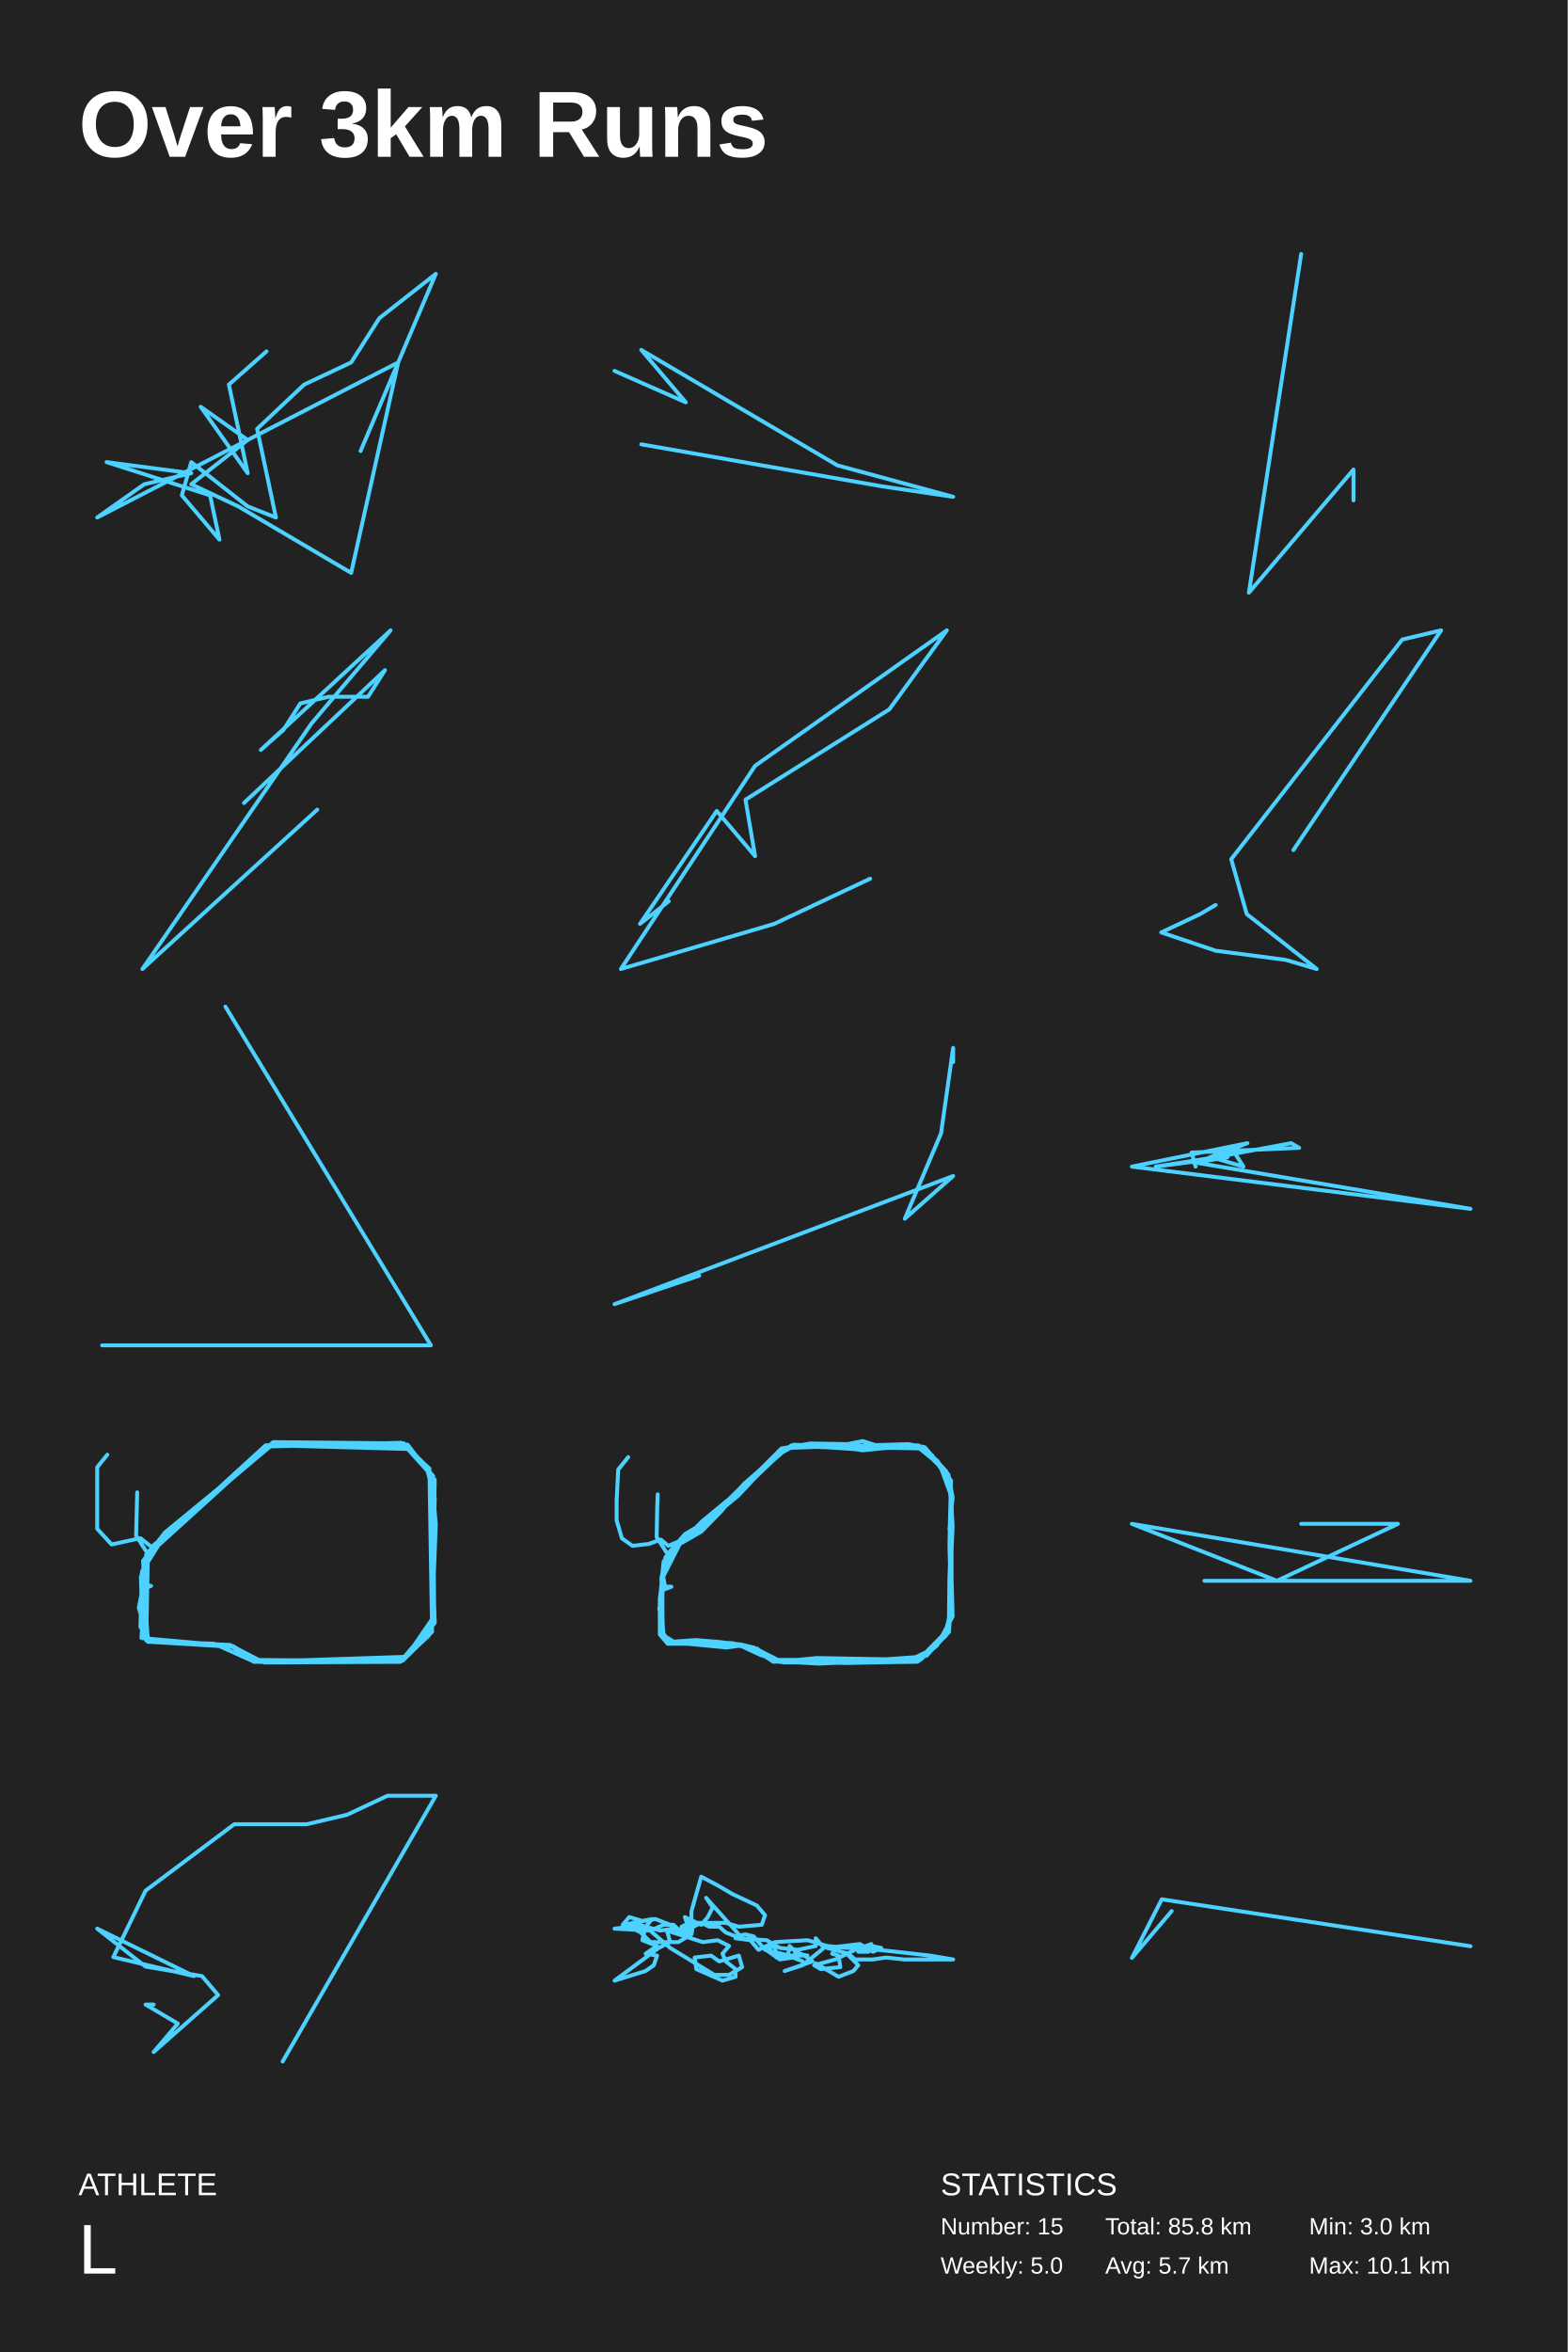
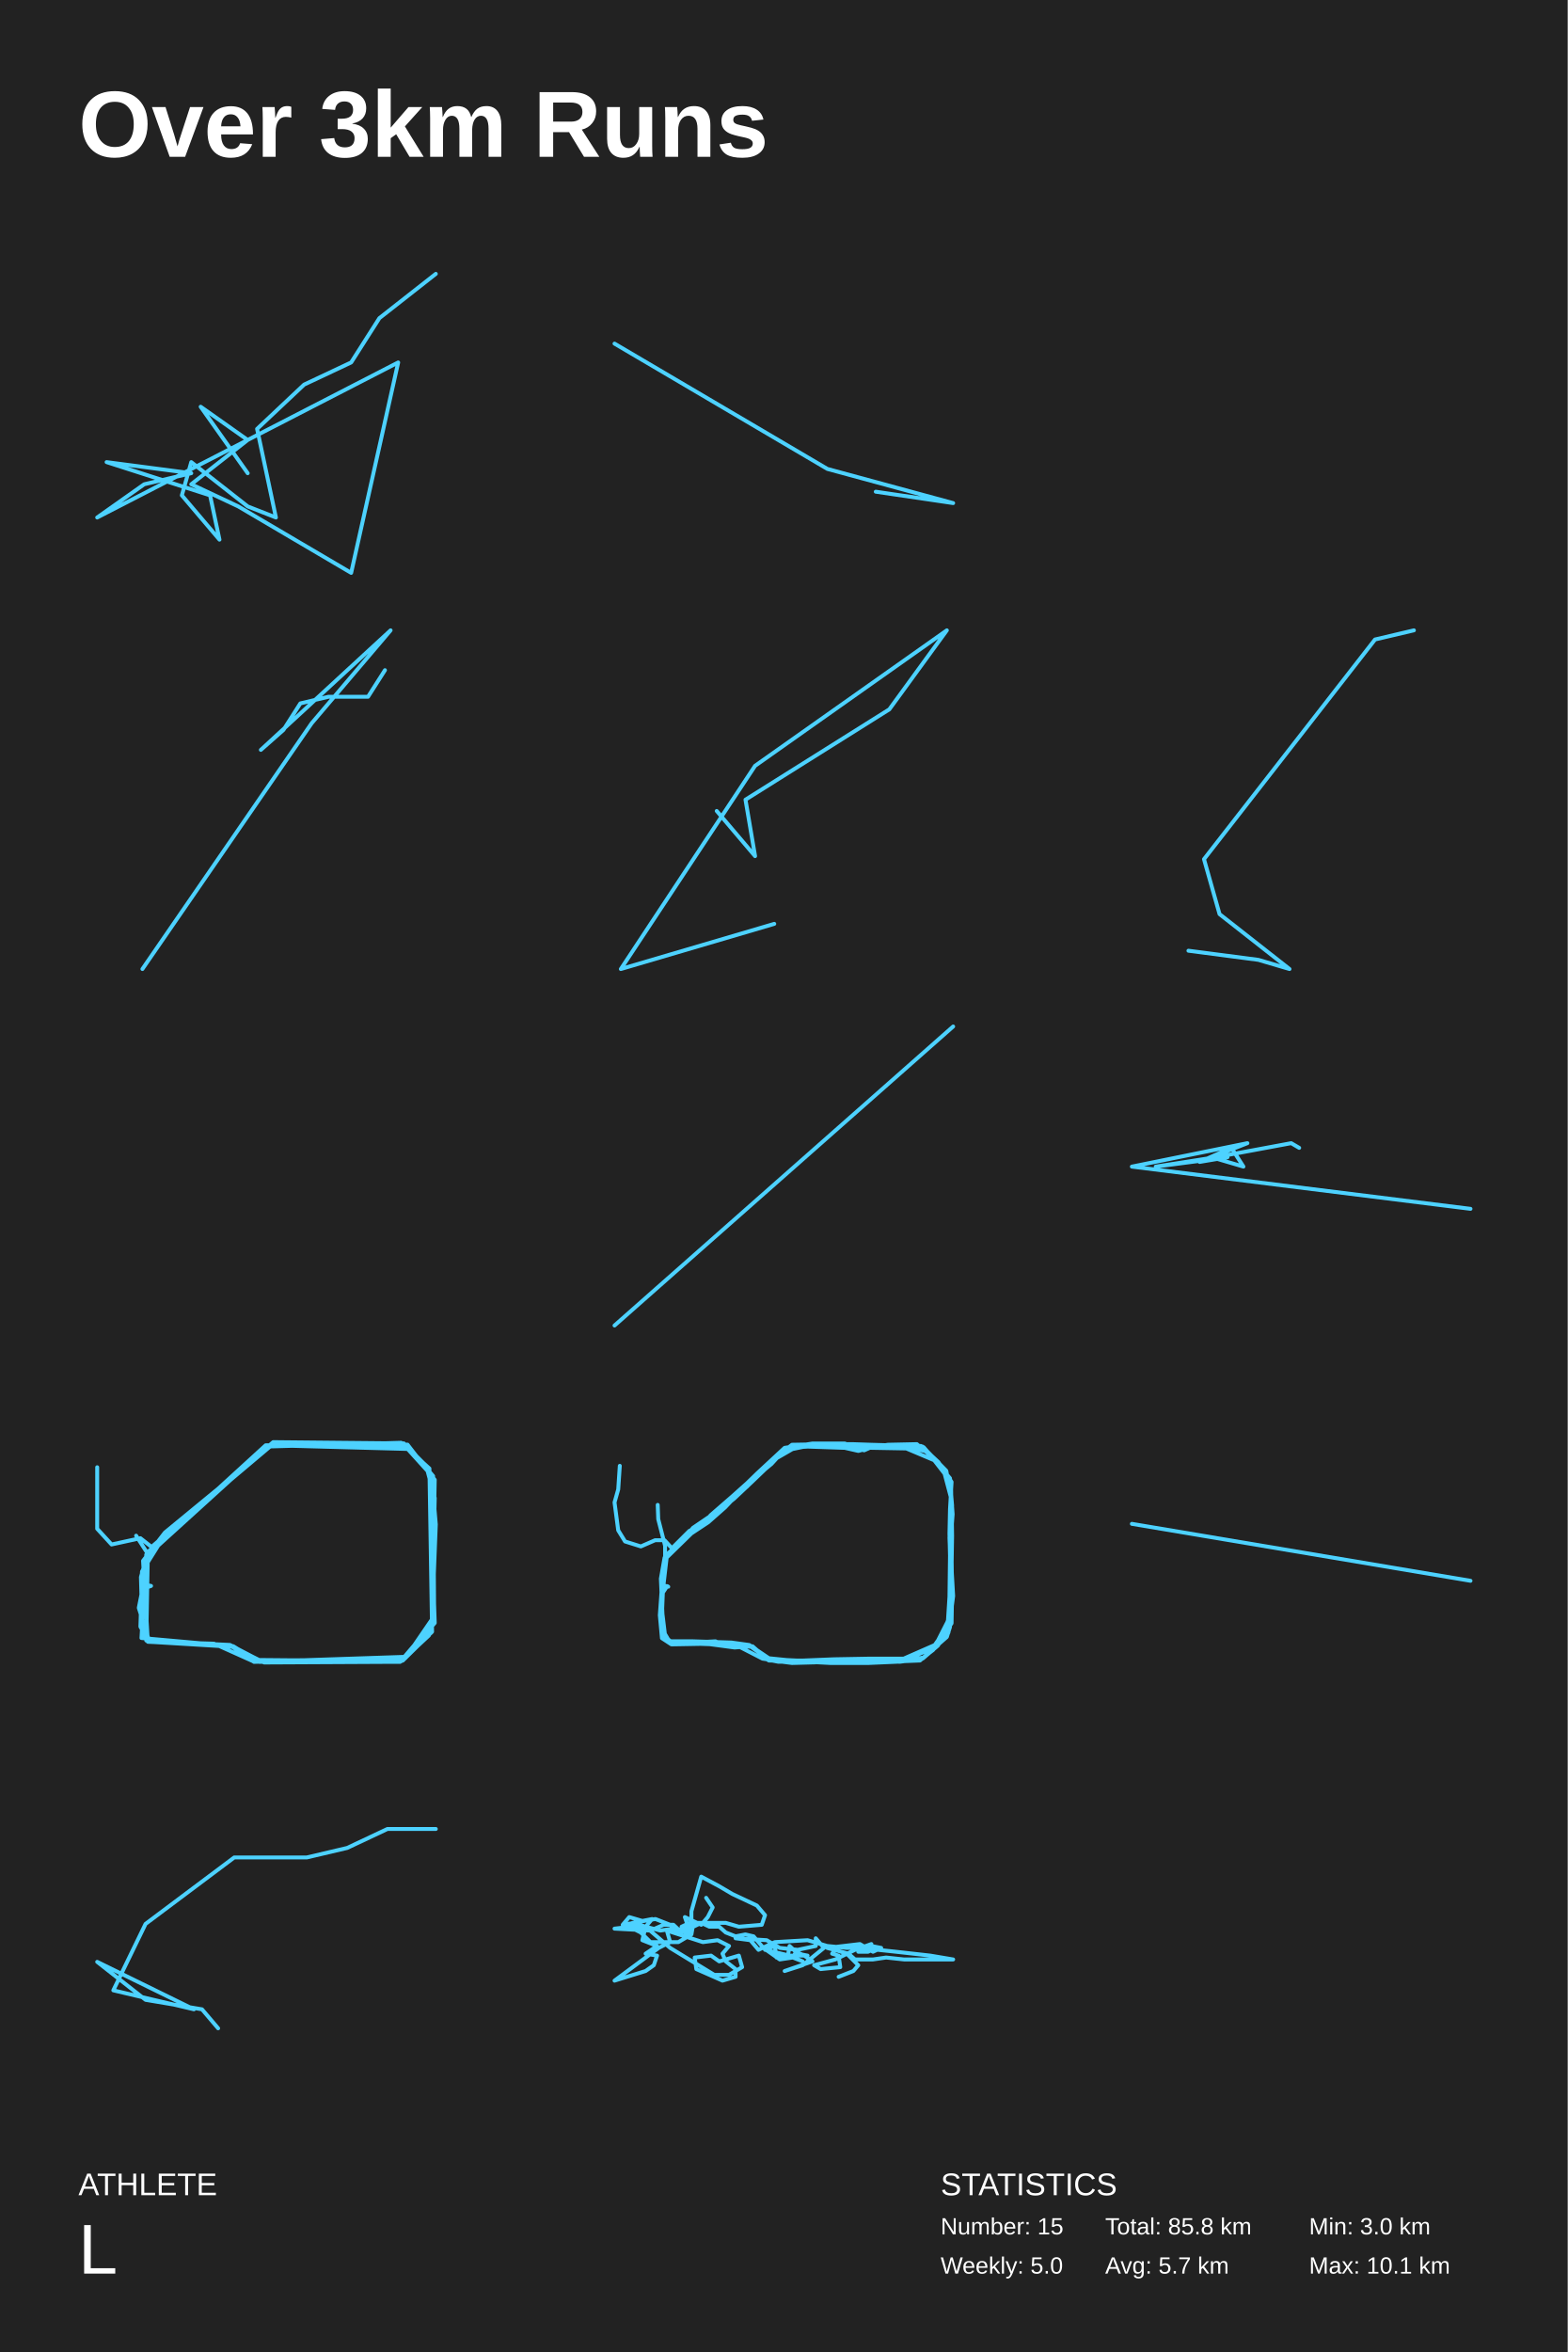
<svg xmlns="http://www.w3.org/2000/svg" baseProfile="full" height="300mm" version="1.1" viewBox="0,0,200,300" width="200mm">
  <defs />
  <rect fill="#222222" height="300" width="200" x="0" y="0" />
  <text fill="#FFFFFF" style="font-size:12px; font-family:Arial; font-weight:bold;" x="10" y="20">Over 3km Runs</text>
  <text fill="#FFFFFF" style="font-size:4px; font-family:Arial" x="10" y="280">ATHLETE</text>
  <text fill="#FFFFFF" style="font-size:9px; font-family:Arial" x="10" y="290">L</text>
  <text fill="#FFFFFF" style="font-size:4px; font-family:Arial" x="120" y="280">STATISTICS</text>
  <text fill="#FFFFFF" style="font-size:3px; font-family:Arial" x="120" y="285">Number: 15</text>
  <text fill="#FFFFFF" style="font-size:3px; font-family:Arial" x="120" y="290">Weekly: 5.0</text>
  <text fill="#FFFFFF" style="font-size:3px; font-family:Arial" x="141" y="285">Total: 85.8 km</text>
  <text fill="#FFFFFF" style="font-size:3px; font-family:Arial" x="141" y="290">Avg: 5.7 km</text>
  <text fill="#FFFFFF" style="font-size:3px; font-family:Arial" x="167" y="285">Min: 3.0 km</text>
  <text fill="#FFFFFF" style="font-size:3px; font-family:Arial" x="167" y="290">Max: 10.1 km</text>
-   <polyline fill="none" points="46.0,57.531 55.6,34.931 48.4,40.581 44.8,46.231 38.8,49.056 32.8,54.706 35.2,66.007 31.6,64.594 24.4,58.944 23.2,63.182 28.0,68.832 26.8,63.182 13.6,58.944 24.4,60.357 18.4,61.769 12.4,66.007 50.8,46.231 44.8,73.069 30.4,64.594 24.4,61.769 31.6,56.119 25.6,51.881 31.6,60.357 29.2,49.056 34,44.818" stroke="#4dd2ff" stroke-linecap="round" stroke-linejoin="round" stroke-width="0.5" />
-   <polyline fill="none" points="78.4,47.309 87.495,51.324 81.811,44.633 106.821,59.353 121.6,63.367 112.505,62.029 81.811,56.676" stroke="#4dd2ff" stroke-linecap="round" stroke-linejoin="round" stroke-width="0.5" />
-   <polyline fill="none" points="166,32.4 159.327,75.6 172.673,59.891 172.673,63.818" stroke="#4dd2ff" stroke-linecap="round" stroke-linejoin="round" stroke-width="0.5" />
-   <polyline fill="none" points="31.122,102.424 49.112,85.482 46.953,88.871 41.916,88.871 38.318,89.718 36.159,93.106 33.28,95.647 49.831,80.4 39.757,92.259 18.169,123.6 40.476,103.271" stroke="#4dd2ff" stroke-linecap="round" stroke-linejoin="round" stroke-width="0.5" />
-   <polyline fill="none" points="111.01,112.08 98.777,117.84 79.204,123.6 96.33,97.68 120.796,80.4 113.456,90.48 95.107,102 96.33,109.2 91.437,103.44 81.65,117.84 85.32,114.96" stroke="#4dd2ff" stroke-linecap="round" stroke-linejoin="round" stroke-width="0.5" />
-   <polyline fill="none" points="165.008,108.422 183.854,80.4 178.894,81.568 157.073,109.589 159.057,116.595 167.984,123.6 164.016,122.432 155.089,121.265 148.146,118.93 153.106,116.595 155.089,115.427" stroke="#4dd2ff" stroke-linecap="round" stroke-linejoin="round" stroke-width="0.5" />
-   <polyline fill="none" points="28.757,128.4 54.971,171.6 13.029,171.6" stroke="#4dd2ff" stroke-linecap="round" stroke-linejoin="round" stroke-width="0.5" />
-   <polyline fill="none" points="89.2,162.713 78.4,166.345 121.6,150 115.429,155.448 120.057,144.552 121.6,133.655 121.6,135.471" stroke="#4dd2ff" stroke-linecap="round" stroke-linejoin="round" stroke-width="0.5" />
-   <polyline fill="none" points="152.024,148.205 187.6,154.188 144.4,148.803 159.139,145.812 154.565,147.607 158.631,148.803 157.106,146.41 153.04,148.205 156.598,147.607 147.449,148.803 155.073,147.607 164.729,145.812 165.746,146.41 152.024,147.009 152.532,148.803" stroke="#4dd2ff" stroke-linecap="round" stroke-linejoin="round" stroke-width="0.5" />
-   <polyline fill="none" points="13.693,185.547 12.4,187.149 12.4,194.997 14.237,196.999 17.911,196.198 19.339,197.319 34.85,183.946 51.518,184.106 54.784,187.389 55.464,207.009 51.518,211.654 32.537,211.814 29.34,209.892 18.863,209.412 18.251,199.081 21.04,195.478 35.054,183.946 51.314,184.106 54.443,187.229 55.464,191.073 55.056,208.211 51.042,211.974 33.014,211.974 29.748,209.972 18.047,208.931 18.659,198.28 33.898,184.346 51.994,184.266 55.464,188.751 55.124,206.289 54.716,208.611 51.178,211.894 33.014,211.734 29.34,209.812 18.999,209.332 17.911,207.49 18.115,201.163 18.659,198.521 34.102,184.506 51.178,184.026 54.784,187.309 55.124,208.13 51.382,211.814 49.613,211.974 33.694,212.054 29.68,210.052 19.067,209.412 17.706,205.087 18.183,202.685 19.271,202.285 18.047,202.044 18.115,200.443 20.972,195.878 34.646,184.346 52.334,184.826 55.26,188.27 55.396,206.849 51.586,211.334 32.469,211.974 27.299,209.652 19.271,209.412 18.183,208.211 17.979,201.163 18.863,197.96 34.102,184.346 51.654,184.426 55.056,188.19 55.6,194.436 55.124,206.529 51.722,211.494 32.401,211.974 29.408,209.892 18.659,209.252 18.863,198.2 17.366,195.878 17.502,190.352" stroke="#4dd2ff" stroke-linecap="round" stroke-linejoin="round" stroke-width="0.5" />
-   <polyline fill="none" points="80.147,185.86 78.87,187.442 78.669,191.396 78.669,193.927 79.341,196.221 80.684,197.17 82.767,196.932 84.312,196.379 85.253,197.17 87.336,196.3 89.687,194.56 90.292,193.611 91.635,192.583 94.995,189.261 97.077,187.363 99.698,184.753 103.393,184.12 108.163,184.2 110.044,183.804 111.791,184.358 116.292,184.437 117.972,184.674 120.727,187.679 121.398,191.634 121.398,196.063 121.398,200.887 121.398,205.474 120.727,208.558 117.502,211.642 112.933,211.88 108.432,211.801 103.258,212.038 98.757,211.801 96.607,210.456 93.449,209.586 88.814,209.586 85.253,209.428 84.648,208.479 84.245,203.576 84.648,199.226 85.522,197.802 87.403,195.667 89.418,194.481 93.046,191.634 96.204,188.549 99.362,185.465 101.243,184.279 106.013,184.437 109.641,184.911 110.716,184.674 113.538,184.437 117.3,184.437 118.913,185.623 121.197,189.024 121.466,193.69 121.197,197.486 121.398,201.361 121.533,206.185 119.517,209.902 117.031,211.959 111.791,212.038 108.096,212.117 103.729,212.038 99.227,211.959 96.406,210.377 94.457,209.902 92.71,210.14 87.739,209.665 85.186,209.665 84.178,208.479 84.178,203.892 84.85,198.91 86.731,196.932 89.082,194.797 91.904,192.583 94.928,189.261 98.556,186.098 100.974,184.358 106.215,184.2 108.835,184.437 110.716,184.358 115.889,184.2 117.972,184.595 120.995,188.075 121.533,191.001 121.13,195.034 121.331,196.142 121.13,201.124 121.063,206.344 120.659,208.637 118.375,210.851 117.166,211.88 112.194,211.959 108.633,211.88 104.132,211.721 99.227,211.721 96.137,210.14 94.457,209.744 90.964,209.507 85.992,209.428 84.581,208.558 84.312,204.92 84.514,201.282 86.731,196.932 89.486,195.351 92.106,192.662 92.778,191.792 94.86,189.894 97.01,187.679 100.302,184.832 102.318,184.358 104.938,184.595 108.297,184.437 110.044,184.832 113.672,184.358 117.166,184.358 119.584,186.335 121.331,188.866 121.197,193.69 121.13,197.249 121.264,201.836 121.197,206.344 121.063,208.163 119.047,210.298 115.621,211.959 111.791,212.038 107.894,212.038 104.468,212.196 101.646,212.038 99.899,212.038 97.01,211.089 94.121,209.744 91.703,209.428 88.747,209.191 85.454,209.428 84.648,208.716 84.111,205.157 84.581,202.785 85.656,202.389 84.85,202.389 84.514,200.57 86.261,197.328 87.336,196.063 89.15,194.955 91.703,192.82 94.188,190.764 96.338,188.47 99.563,185.386 100.84,184.674 105.274,184.516 109.036,184.832 110.044,184.99 113.202,184.674 117.031,184.516 119.92,186.888 121.398,190.922 121.466,195.588 121.331,200.175 121.264,204.683 120.995,207.846 117.569,211.326 113,211.642 108.633,211.563 104.199,211.484 101.78,211.721 98.69,211.959 95.667,210.061 91.098,209.665 86.731,209.586 85.186,209.191 84.581,208.242 84.447,203.813 84.379,201.282 84.917,198.593 87.201,196.458 89.62,194.006 92.979,191.238 96.674,188.154 99.765,185.149 100.907,184.437 105.408,184.595 110.111,184.911 113.403,184.674 117.636,184.753 119.988,187.126 120.995,188.47 121.331,191.317 121.533,194.639 121.331,199.305 121.331,203.655 121.063,206.581 120.458,208.637 118.241,211.168 115.486,211.801 110.918,211.959 105.744,211.88 101.78,211.721 98.623,211.959 96.607,210.298 93.382,209.586 88.276,209.349 85.589,209.507 84.581,208.795 84.514,205.948 84.514,201.519 85.253,198.356 83.775,196.063 83.842,192.345 83.909,190.606" stroke="#4dd2ff" stroke-linecap="round" stroke-linejoin="round" stroke-width="0.5" />
-   <polyline fill="none" points="166,194.368 178.343,194.368 162.914,201.632 144.4,194.368 187.6,201.632 153.657,201.632" stroke="#4dd2ff" stroke-linecap="round" stroke-linejoin="round" stroke-width="0.5" />
-   <polyline fill="none" points="36.057,262.951 55.6,229.049 49.429,229.049 44.286,231.471 39.143,232.682 29.886,232.682 18.571,241.157 14.457,249.632 24.743,252.054 12.4,246 18.571,250.843 25.771,252.054 27.829,254.475 19.6,261.74 22.686,258.108 18.571,255.686 19.6,255.686" stroke="#4dd2ff" stroke-linecap="round" stroke-linejoin="round" stroke-width="0.5" />
-   <polyline fill="none" points="94.261,246.737 90.087,242.069 90.922,243.298 90.296,244.526 89.461,245.509 87.374,244.526 87.791,245.754 86.33,246.246 85.496,245.509 83.617,244.772 80.696,245.263 80.904,246 80.278,245.754 81.739,246.491 82.991,247.72 86.539,247.72 88.209,246.737 88.417,245.509 87.583,246.737 86.957,245.754 88,245.263 92.591,245.263 94.261,245.754 97.183,245.509 97.6,244.28 96.557,243.052 93.426,241.578 91.757,240.595 89.461,239.367 88.209,243.789 88.209,245.263 87.165,246.246 85.913,246 84.243,246.246 82.365,245.754 81.948,247.474 83.826,248.211 82.365,249.194 83.826,249.439 83.409,250.668 82.365,251.405 78.4,252.633 84.035,248.457 85.496,247.72 85.078,246.246 89.67,247.72 91.548,247.474 93.009,248.211 92.174,249.194 92.591,250.176 93.843,251.159 93.843,252.142 92.174,252.633 88.835,251.159 88.626,249.685 90.713,249.439 91.757,250.176 94.261,249.439 94.678,250.913 93.009,251.896 91.13,251.896 85.496,248.457 82.365,245.754 80.904,245.263 79.443,245.509 80.278,244.526 81.948,245.017 83.2,244.772 82.365,245.754 80.487,245.754 78.4,246 82.991,246.246 84.661,245.509 85.913,245.509 86.957,246.491 89.461,245.263 90.504,245.754 91.757,245.754 92.591,246.491 93.843,246.983 95.096,246.737 96.139,246.983 97.391,248.457 99.478,249.931 101.148,249.685 102.4,250.176 100.73,249.439 97.6,248.702 98.852,248.211 99.061,249.685 100.522,249.439 100.73,248.211 101.774,249.194 103.026,249.439 99.478,249.439 101.148,249.685 101.565,248.948 102.609,249.439 103.652,250.176 100.104,251.405 102.4,250.668 105.113,248.457 104.07,247.228 104.07,248.211 101.774,248.702 99.478,248.457 97.809,247.474 93.843,247.228 95.722,247.474 96.765,248.702 98.852,247.72 103.026,247.474 105.53,248.211 108.035,248.457 109.704,248.457 114.296,248.948 118.678,249.439 121.6,249.931 118.678,249.931 118.052,249.931 115.339,249.931 113.043,249.685 111.374,249.931 109.078,249.931 108.243,249.194 105.53,248.457 109.704,247.965 111.374,248.948 112.417,248.457 111.165,248.211 111.791,248.457 110.748,248.948 109.496,248.948 111.165,247.965 109.078,248.702 106.574,249.931 103.861,250.668 104.696,251.159 107.2,250.913 106.991,249.439 106.157,249.194 106.574,248.702 108.035,249.194 109.496,250.668 108.87,251.405 106.991,252.142 104.07,250.422" stroke="#4dd2ff" stroke-linecap="round" stroke-linejoin="round" stroke-width="0.5" />
-   <polyline fill="none" points="187.6,248.243 148.212,242.261 144.4,249.739 149.482,243.757" stroke="#4dd2ff" stroke-linecap="round" stroke-linejoin="round" stroke-width="0.5" />
+   <polyline fill="none" points="55.6,34.931 48.4,40.581 44.8,46.231 38.8,49.056 32.8,54.706 35.2,66.007 31.6,64.594 24.4,58.944 23.2,63.182 28.0,68.832 26.8,63.182 13.6,58.944 24.4,60.357 18.4,61.769 12.4,66.007 50.8,46.231 44.8,73.069 30.4,64.594 24.4,61.769 31.6,56.119 25.6,51.881 31.6,60.357" stroke="#4dd2ff" stroke-linecap="round" stroke-linejoin="round" stroke-width="0.5" />
+   <polyline fill="none" points="78.4,43.83 105.554,59.812 121.6,64.17 111.726,62.717" stroke="#4dd2ff" stroke-linecap="round" stroke-linejoin="round" stroke-width="0.5" />
+   <polyline fill="none" points="49.112,85.482 46.953,88.871 41.916,88.871 38.318,89.718 36.159,93.106 33.28,95.647 49.831,80.4 39.757,92.259 18.169,123.6" stroke="#4dd2ff" stroke-linecap="round" stroke-linejoin="round" stroke-width="0.5" />
+   <polyline fill="none" points="98.777,117.84 79.204,123.6 96.33,97.68 120.796,80.4 113.456,90.48 95.107,102 96.33,109.2 91.437,103.44" stroke="#4dd2ff" stroke-linecap="round" stroke-linejoin="round" stroke-width="0.5" />
+   <polyline fill="none" points="180.382,80.4 175.423,81.568 153.602,109.589 155.585,116.595 164.512,123.6 160.545,122.432 151.618,121.265" stroke="#4dd2ff" stroke-linecap="round" stroke-linejoin="round" stroke-width="0.5" />
+   <polyline fill="none" points="121.6,130.931 78.4,169.069" stroke="#4dd2ff" stroke-linecap="round" stroke-linejoin="round" stroke-width="0.5" />
+   <polyline fill="none" points="187.6,154.188 144.4,148.803 159.139,145.812 154.565,147.607 158.631,148.803 157.106,146.41 153.04,148.205 156.598,147.607 147.449,148.803 155.073,147.607 164.729,145.812 165.746,146.41" stroke="#4dd2ff" stroke-linecap="round" stroke-linejoin="round" stroke-width="0.5" />
+   <polyline fill="none" points="12.4,187.149 12.4,194.997 14.237,196.999 17.911,196.198 19.339,197.319 34.85,183.946 51.518,184.106 54.784,187.389 55.464,207.009 51.518,211.654 32.537,211.814 29.34,209.892 18.863,209.412 18.251,199.081 21.04,195.478 35.054,183.946 51.314,184.106 54.443,187.229 55.464,191.073 55.056,208.211 51.042,211.974 33.014,211.974 29.748,209.972 18.047,208.931 18.659,198.28 33.898,184.346 51.994,184.266 55.464,188.751 55.124,206.289 54.716,208.611 51.178,211.894 33.014,211.734 29.34,209.812 18.999,209.332 17.911,207.49 18.115,201.163 18.659,198.521 34.102,184.506 51.178,184.026 54.784,187.309 55.124,208.13 51.382,211.814 49.613,211.974 33.694,212.054 29.68,210.052 19.067,209.412 17.706,205.087 18.183,202.685 19.271,202.285 18.047,202.044 18.115,200.443 20.972,195.878 34.646,184.346 52.334,184.826 55.26,188.27 55.396,206.849 51.586,211.334 32.469,211.974 27.299,209.652 19.271,209.412 18.183,208.211 17.979,201.163 18.863,197.96 34.102,184.346 51.654,184.426 55.056,188.19 55.6,194.436 55.124,206.529 51.722,211.494 32.401,211.974 29.408,209.892 18.659,209.252 18.863,198.2 17.366,195.878" stroke="#4dd2ff" stroke-linecap="round" stroke-linejoin="round" stroke-width="0.5" />
+   <polyline fill="none" points="79.072,186.968 78.87,189.973 78.4,191.634 78.87,195.193 79.744,196.616 81.759,197.249 83.573,196.458 84.783,196.458 85.723,197.486 87.94,195.272 90.09,194.164 90.628,193.295 93.449,190.843 96.809,187.838 98.287,186.414 101.041,184.279 105.677,184.2 108.768,184.2 111.119,184.279 114.008,184.358 117.502,184.437 119.719,186.493 121.331,189.182 121.398,193.848 121.398,198.277 121.466,203.259 121.398,207.055 119.249,210.14 115.083,211.88 110.649,211.801 105.677,211.801 100.974,211.801 97.816,211.484 95.599,209.902 91.3,209.744 86.664,209.586 84.917,209.191 84.514,205.869 84.312,201.361 84.783,198.672 86.865,196.774 88.411,194.876 91.434,192.82 94.659,189.973 97.816,186.968 100.101,184.674 103.527,184.358 108.432,184.516 110.246,184.99 111.321,184.516 115.688,184.437 117.838,184.595 120.391,187.521 121.398,191.317 121.466,195.904 121.398,200.017 121.6,203.576 120.995,208.242 117.905,211.405 114.411,211.959 110.783,212.117 105.946,212.117 101.444,211.88 98.085,211.801 96.002,209.982 93.718,210.14 90.157,209.665 85.656,209.744 84.447,208.953 84.178,206.027 84.514,201.361 85.051,198.435 88.343,195.351 89.821,194.244 93.517,190.922 96.607,187.917 100.101,184.674 103.662,184.12 107.76,184.12 109.843,184.832 113.269,184.279 116.964,184.2 119.719,186.493 121.398,189.024 121.197,192.504 121.13,195.588 121.197,198.435 121.13,203.655 120.861,207.925 119.652,209.902 117.703,211.563 114.814,211.959 111.052,211.88 106.349,211.959 101.646,211.801 98.287,211.642 95.599,209.823 93.315,209.507 88.411,209.349 85.387,209.349 84.312,207.53 84.581,202.706 85.051,198.672 88.209,195.588 90.359,194.164 92.509,192.266 94.457,190.21 95.263,189.657 98.623,186.256 101.915,184.358 103.057,184.516 107.155,184.437 109.44,184.753 111.052,184.437 115.956,184.279 117.703,184.516 120.727,187.6 121.398,191.396 121.13,196.142 121.264,199.621 121.264,204.05 121.197,207.53 120.794,208.795 117.367,211.801 113.403,211.959 109.574,212.038 105.274,211.88 103.998,212.038 101.041,212.117 97.951,211.721 95.935,210.061 91.971,209.744 91.3,209.349 86.731,209.586 84.917,209.191 84.312,207.055 84.379,203.418 85.119,202.31 85.253,202.389 84.447,202.152 84.85,198.751 86.731,196.932 88.209,195.43 89.889,194.164 93.651,191.159 96.002,188.945 97.816,187.205 99.966,185.069 102.99,184.437 107.424,184.595 109.507,185.069 110.985,184.674 115.352,184.516 118.308,185.149 121.197,188.549 121.533,193.136 121.197,197.723 121.197,202.468 121.331,206.897 119.249,209.823 115.285,211.563 110.783,211.563 106.416,211.642 102.452,211.801 100.504,212.038 97.279,211.563 93.584,209.665 88.881,209.507 85.656,209.428 84.85,208.795 84.447,206.027 84.581,202.706 84.783,199.147 85.253,198.119 88.881,194.797 91.434,192.741 94.592,189.894 98.421,186.73 100.302,184.674 103.057,184.516 107.693,184.674 111.186,184.674 115.621,184.753 119.181,186.256 120.592,188.075 121.197,188.945 121.466,192.029 121.331,197.17 121.331,201.44 121.197,205.948 120.861,206.897 119.047,210.456 117.703,211.484 113.403,211.959 108.23,211.88 103.594,211.959 99.295,211.959 98.085,211.721 95.667,209.902 90.829,209.586 85.925,209.586 85.051,209.27 84.379,208.242 84.514,203.259 84.85,199.305 84.85,197.17 83.976,193.769 83.909,191.95" stroke="#4dd2ff" stroke-linecap="round" stroke-linejoin="round" stroke-width="0.5" />
+   <polyline fill="none" points="144.4,194.368 187.6,201.632" stroke="#4dd2ff" stroke-linecap="round" stroke-linejoin="round" stroke-width="0.5" />
+   <polyline fill="none" points="55.6,233.287 49.429,233.287 44.286,235.709 39.143,236.919 29.886,236.919 18.571,245.395 14.457,253.87 24.743,256.291 12.4,250.238 18.571,255.081 25.771,256.291 27.829,258.713" stroke="#4dd2ff" stroke-linecap="round" stroke-linejoin="round" stroke-width="0.5" />
+   <polyline fill="none" points="90.087,242.069 90.922,243.298 90.296,244.526 89.461,245.509 87.374,244.526 87.791,245.754 86.33,246.246 85.496,245.509 83.617,244.772 80.696,245.263 80.904,246 80.278,245.754 81.739,246.491 82.991,247.72 86.539,247.72 88.209,246.737 88.417,245.509 87.583,246.737 86.957,245.754 88,245.263 92.591,245.263 94.261,245.754 97.183,245.509 97.6,244.28 96.557,243.052 93.426,241.578 91.757,240.595 89.461,239.367 88.209,243.789 88.209,245.263 87.165,246.246 85.913,246 84.243,246.246 82.365,245.754 81.948,247.474 83.826,248.211 82.365,249.194 83.826,249.439 83.409,250.668 82.365,251.405 78.4,252.633 84.035,248.457 85.496,247.72 85.078,246.246 89.67,247.72 91.548,247.474 93.009,248.211 92.174,249.194 92.591,250.176 93.843,251.159 93.843,252.142 92.174,252.633 88.835,251.159 88.626,249.685 90.713,249.439 91.757,250.176 94.261,249.439 94.678,250.913 93.009,251.896 91.13,251.896 85.496,248.457 82.365,245.754 80.904,245.263 79.443,245.509 80.278,244.526 81.948,245.017 83.2,244.772 82.365,245.754 80.487,245.754 78.4,246 82.991,246.246 84.661,245.509 85.913,245.509 86.957,246.491 89.461,245.263 90.504,245.754 91.757,245.754 92.591,246.491 93.843,246.983 95.096,246.737 96.139,246.983 97.391,248.457 99.478,249.931 101.148,249.685 102.4,250.176 100.73,249.439 97.6,248.702 98.852,248.211 99.061,249.685 100.522,249.439 100.73,248.211 101.774,249.194 103.026,249.439 99.478,249.439 101.148,249.685 101.565,248.948 102.609,249.439 103.652,250.176 100.104,251.405 102.4,250.668 105.113,248.457 104.07,247.228 104.07,248.211 101.774,248.702 99.478,248.457 97.809,247.474 93.843,247.228 95.722,247.474 96.765,248.702 98.852,247.72 103.026,247.474 105.53,248.211 108.035,248.457 109.704,248.457 114.296,248.948 118.678,249.439 121.6,249.931 118.678,249.931 118.052,249.931 115.339,249.931 113.043,249.685 111.374,249.931 109.078,249.931 108.243,249.194 105.53,248.457 109.704,247.965 111.374,248.948 112.417,248.457 111.165,248.211 111.791,248.457 110.748,248.948 109.496,248.948 111.165,247.965 109.078,248.702 106.574,249.931 103.861,250.668 104.696,251.159 107.2,250.913 106.991,249.439 106.157,249.194 106.574,248.702 108.035,249.194 109.496,250.668 108.87,251.405 106.991,252.142" stroke="#4dd2ff" stroke-linecap="round" stroke-linejoin="round" stroke-width="0.5" />
</svg>
